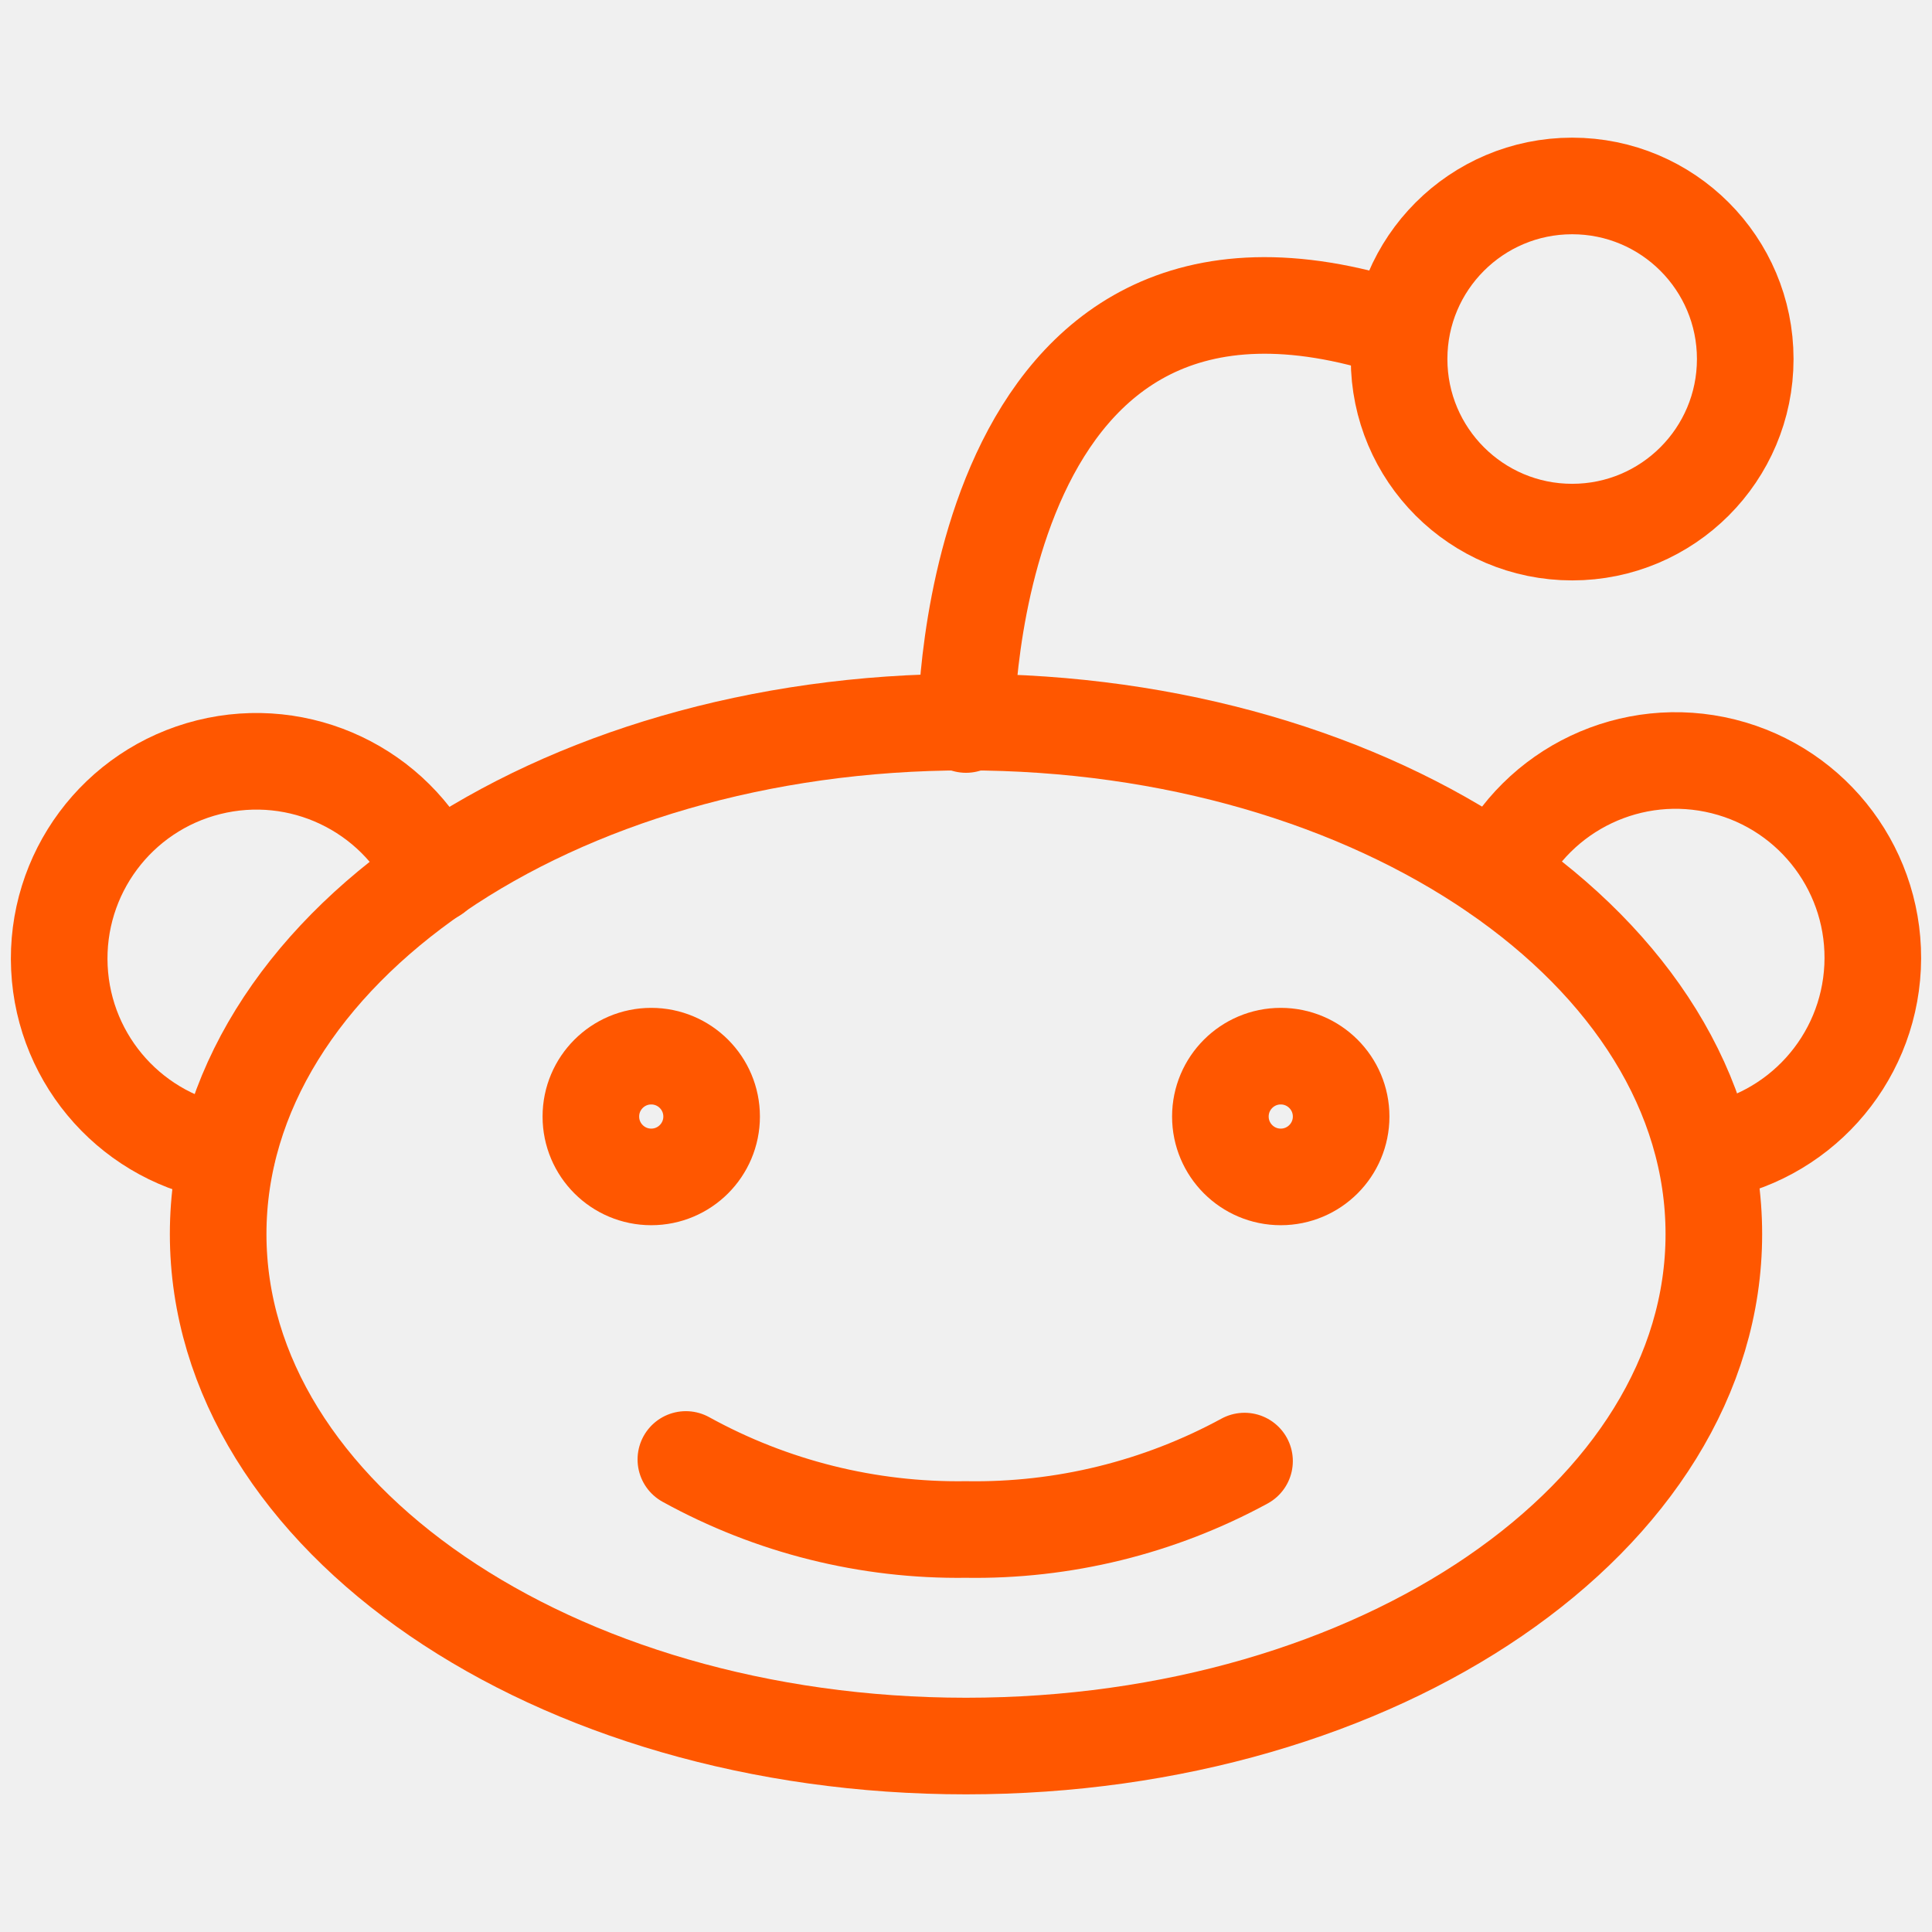
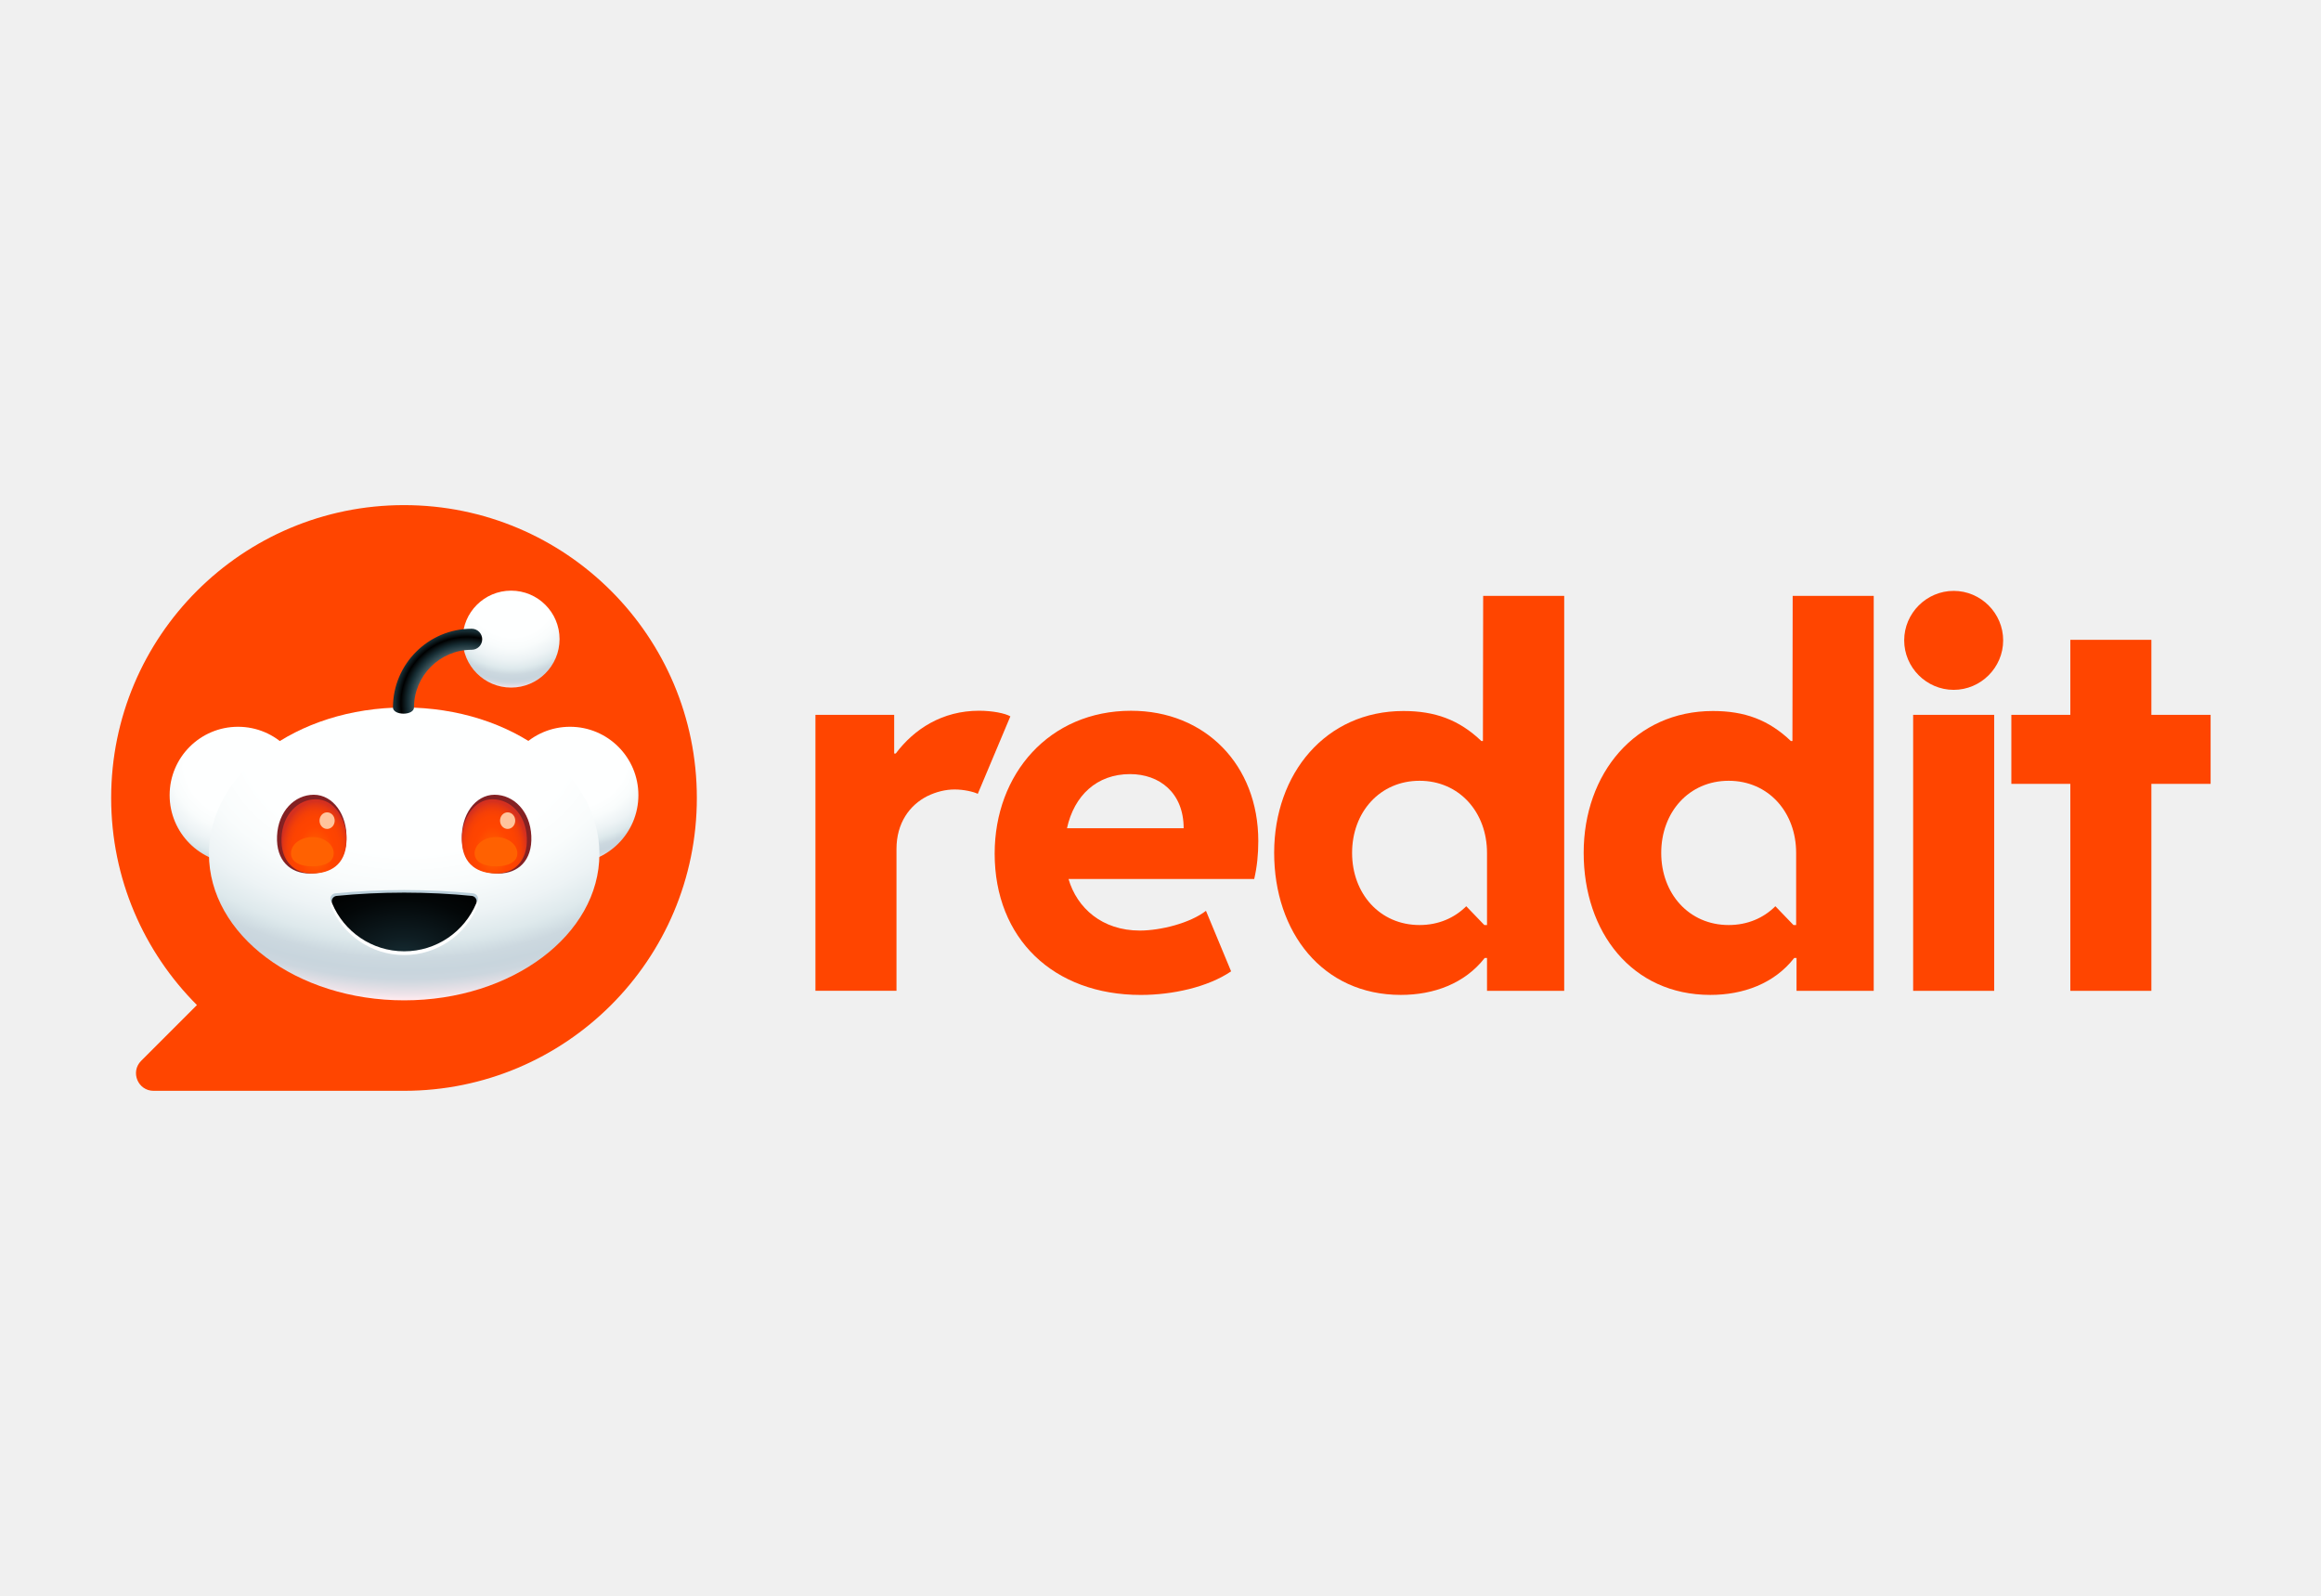
- <svg xmlns="http://www.w3.org/2000/svg" id="Regular" viewBox="0 0 24 24">
-   <defs>
-     <style>.cls-1{stroke-width:1.2;stroke:
-             #FF5700;;fill:none;;stroke-linecap:round;stroke-linejoin:round;;}</style>
-   </defs>
-   <ellipse class="cls-1" cx="12" cy="15.33" rx="9.29" ry="6.36" />
-   <path class="cls-1" d="M15.46,18.15A7,7,0,0,1,12,19a7,7,0,0,1-3.48-.87" />
-   <path class="cls-1" d="M16.66,13.87a.75.75,0,1,1-.75-.75.75.75,0,0,1,.75.75" />
-   <path class="cls-1" d="M8.84,13.87a.75.75,0,1,1-.75-.75.75.75,0,0,1,.75.75" />
-   <path class="cls-1" d="M18.6,10.85a2.45,2.45,0,1,1,2.58,3.47" />
-   <circle class="cls-1" cx="19.53" cy="4.46" r="2.15" />
-   <path class="cls-1" d="M5.4,10.86a2.45,2.45,0,1,0-2.58,3.47" />
-   <path class="cls-1" d="M12,9s0-6.67,5.38-4.91" />
+ <svg xmlns="http://www.w3.org/2000/svg" xmlns:xlink="http://www.w3.org/1999/xlink" version="1.0" id="Layer_1" x="0px" y="0px" viewBox="0 0 856 588.55" style="enable-background:new 0 0 856 588.55;" xml:space="preserve">
+   <style type="text/css">
+ 	.st0{fill:url(#SVGID_1_);}
+ 	.st1{fill:url(#SVGID_00000165224007702282520620000001963148992954873997_);}
+ 	.st2{fill:url(#SVGID_00000133502465312549189520000004369497585193996694_);}
+ 	.st3{fill:#842123;}
+ 	.st4{fill:url(#SVGID_00000060739514215985228910000002822884866075445145_);}
+ 	.st5{fill:url(#SVGID_00000023247296886441730820000018320949635254093210_);}
+ 	.st6{fill:#FFC49C;}
+ 	.st7{fill:#BBCFDA;}
+ 	.st8{fill:#FFFFFF;}
+ 	.st9{fill:url(#SVGID_00000086658165426221020670000004772035237048326072_);}
+ 	.st10{fill:url(#SVGID_00000049214650688821135410000001619997662148953267_);}
+ 	.st11{fill:url(#SVGID_00000182493674122759807280000007065444828160842393_);}
+ 	.st12{fill:#FF6101;}
+ 	.st13{fill:#FF4500;}
+ </style>
+   <symbol id="Snoo" viewBox="-216.1 -188.86 432.21 377.72">
+     <g>
+       <radialGradient id="SVGID_1_" cx="154.385" cy="1202.981" r="127.45" fx="154.385" fy="1212.101" gradientTransform="matrix(1 0 0 0.87 0 -1084.44)" gradientUnits="userSpaceOnUse">
+         <stop offset="0" style="stop-color:#FEFFFF" />
+         <stop offset="0.4" style="stop-color:#FEFFFF" />
+         <stop offset="0.51" style="stop-color:#F9FCFC" />
+         <stop offset="0.62" style="stop-color:#EDF3F5" />
+         <stop offset="0.7" style="stop-color:#DEE9EC" />
+         <stop offset="0.72" style="stop-color:#D8E4E8" />
+         <stop offset="0.76" style="stop-color:#CCD8DF" />
+         <stop offset="0.8" style="stop-color:#C8D5DD" />
+         <stop offset="0.83" style="stop-color:#CCD6DE" />
+         <stop offset="0.85" style="stop-color:#D8DBE2" />
+         <stop offset="0.88" style="stop-color:#EDE3E9" />
+         <stop offset="0.9" style="stop-color:#FFEBEF" />
+       </radialGradient>
+       <circle class="st0" cx="153.06" cy="-0.31" r="63.05" />
+       <radialGradient id="SVGID_00000105386287501514902370000016239983044772598164_" cx="-151.725" cy="-37.27" r="127.45" fx="-151.725" fy="-28.15" gradientUnits="userSpaceOnUse">
+         <stop offset="0" style="stop-color:#FEFFFF" />
+         <stop offset="0.4" style="stop-color:#FEFFFF" />
+         <stop offset="0.51" style="stop-color:#F9FCFC" />
+         <stop offset="0.62" style="stop-color:#EDF3F5" />
+         <stop offset="0.7" style="stop-color:#DEE9EC" />
+         <stop offset="0.72" style="stop-color:#D8E4E8" />
+         <stop offset="0.76" style="stop-color:#CCD8DF" />
+         <stop offset="0.8" style="stop-color:#C8D5DD" />
+         <stop offset="0.83" style="stop-color:#CCD6DE" />
+         <stop offset="0.85" style="stop-color:#D8DBE2" />
+         <stop offset="0.88" style="stop-color:#EDE3E9" />
+         <stop offset="0.9" style="stop-color:#FFEBEF" />
+       </radialGradient>
+       <circle style="fill:url(#SVGID_00000105386287501514902370000016239983044772598164_);" cx="-153.05" cy="-0.31" r="63.05" />
+       <radialGradient id="SVGID_00000168815798996223081950000013840792387800997782_" cx="4.035" cy="3503.423" r="384.44" gradientTransform="matrix(1 0 0 0.7 0 -2506.35)" gradientUnits="userSpaceOnUse">
+         <stop offset="0" style="stop-color:#FEFFFF" />
+         <stop offset="0.4" style="stop-color:#FEFFFF" />
+         <stop offset="0.51" style="stop-color:#F9FCFC" />
+         <stop offset="0.62" style="stop-color:#EDF3F5" />
+         <stop offset="0.7" style="stop-color:#DEE9EC" />
+         <stop offset="0.72" style="stop-color:#D8E4E8" />
+         <stop offset="0.76" style="stop-color:#CCD8DF" />
+         <stop offset="0.8" style="stop-color:#C8D5DD" />
+         <stop offset="0.83" style="stop-color:#CCD6DE" />
+         <stop offset="0.85" style="stop-color:#D8DBE2" />
+         <stop offset="0.88" style="stop-color:#EDE3E9" />
+         <stop offset="0.9" style="stop-color:#FFEBEF" />
+       </radialGradient>
+       <ellipse style="fill:url(#SVGID_00000168815798996223081950000013840792387800997782_);" cx="0.16" cy="53.86" rx="180" ry="135" />
+       <g>
+         <path class="st3" d="M-53.07,40.73C-54.12,63.6-69.29,71.9-86.98,71.9s-31.15-11.71-30.09-34.58     c1.05-22.87,16.23-38.01,33.91-38.01S-52.01,17.85-53.07,40.73L-53.07,40.73z" />
+         <path class="st3" d="M117.38,37.32c1.05,22.87-12.42,34.58-30.09,34.58s-32.85-8.3-33.91-31.17C52.33,17.86,65.8-0.69,83.47-0.69     S116.32,14.44,117.38,37.32L117.38,37.32z" />
+       </g>
+       <radialGradient id="SVGID_00000069361447949215980580000015894570221781854397_" cx="-81.405" cy="-2563.493" r="32.12" gradientTransform="matrix(1 0 0 1.46 0 3794.9)" gradientUnits="userSpaceOnUse">
+         <stop offset="0" style="stop-color:#FF6600" />
+         <stop offset="0.5" style="stop-color:#FF4500" />
+         <stop offset="0.7" style="stop-color:#FC4301" />
+         <stop offset="0.82" style="stop-color:#F43F07" />
+         <stop offset="0.92" style="stop-color:#E53812" />
+         <stop offset="1" style="stop-color:#D4301F" />
+       </radialGradient>
+       <path style="fill:url(#SVGID_00000069361447949215980580000015894570221781854397_);" d="M-53.05,42.73    C-54.04,64.14-68.24,71.9-84.78,71.9s-29.15-11.63-28.16-33.03c0.99-21.41,15.19-35.41,31.73-35.41S-52.07,21.32-53.05,42.73    L-53.05,42.73z" />
+       <radialGradient id="SVGID_00000098943211279690425320000005794874445908243891_" cx="21949.606" cy="-2563.493" r="32.12" gradientTransform="matrix(-1 0 0 1.46 22031.32 3794.9)" gradientUnits="userSpaceOnUse">
+         <stop offset="0" style="stop-color:#FF6600" />
+         <stop offset="0.5" style="stop-color:#FF4500" />
+         <stop offset="0.7" style="stop-color:#FC4301" />
+         <stop offset="0.82" style="stop-color:#F43F07" />
+         <stop offset="0.92" style="stop-color:#E53812" />
+         <stop offset="1" style="stop-color:#D4301F" />
+       </radialGradient>
+       <path style="fill:url(#SVGID_00000098943211279690425320000005794874445908243891_);" d="M53.37,42.73    C54.35,64.14,68.56,71.9,85.1,71.9s29.15-11.63,28.16-33.03C112.27,17.46,98.07,3.46,81.53,3.46S52.38,21.32,53.37,42.73    L53.37,42.73z" />
+       <ellipse class="st6" cx="-70.91" cy="23.18" rx="7" ry="7.64" />
+       <ellipse class="st6" cx="95.54" cy="23.18" rx="7" ry="7.64" />
+       <path class="st7" d="M0.15,87.16c-22.32,0-43.71,1.08-63.49,3.04c-3.38,0.34-5.52,3.78-4.21,6.86    c11.08,25.97,37.22,44.21,67.7,44.21s56.62-18.24,67.7-44.21c1.31-3.08-0.83-6.52-4.21-6.86C43.86,88.23,22.47,87.16,0.15,87.16    L0.15,87.16z" />
+       <path class="st8" d="M0.15,92.12c-22.25,0-43.57,1.09-63.29,3.09c-3.37,0.34-5.51,3.84-4.2,6.97    c11.05,26.38,37.1,44.91,67.49,44.91s56.44-18.53,67.49-44.91c1.31-3.12-0.83-6.62-4.2-6.97C43.72,93.21,22.4,92.12,0.15,92.12    L0.15,92.12z" />
+       <radialGradient id="SVGID_00000121988990304105269500000002037091179998983575_" cx="-0.175" cy="4425.489" r="113.26" gradientTransform="matrix(1 0 0 0.66 0 -2769.87)" gradientUnits="userSpaceOnUse">
+         <stop offset="0" style="stop-color:#172E35" />
+         <stop offset="0.29" style="stop-color:#0E1C21" />
+         <stop offset="0.73" style="stop-color:#030708" />
+         <stop offset="1" style="stop-color:#000000" />
+       </radialGradient>
+       <path style="fill:url(#SVGID_00000121988990304105269500000002037091179998983575_);" d="M0.15,89.54    c-21.9,0-42.89,1.08-62.3,3.04c-3.32,0.34-5.42,3.78-4.13,6.86c10.87,25.97,36.52,44.21,66.44,44.21s55.56-18.24,66.44-44.21    c1.29-3.08-0.81-6.52-4.13-6.86C43.06,90.61,22.07,89.54,0.15,89.54L0.15,89.54z" />
+       <radialGradient id="SVGID_00000150814841765609134470000006904439060531693720_" cx="99.705" cy="-16" r="99.42" gradientTransform="matrix(1 0 0 0.98 0 -169.7198)" gradientUnits="userSpaceOnUse">
+         <stop offset="0" style="stop-color:#FEFFFF" />
+         <stop offset="0.4" style="stop-color:#FEFFFF" />
+         <stop offset="0.51" style="stop-color:#F9FCFC" />
+         <stop offset="0.62" style="stop-color:#EDF3F5" />
+         <stop offset="0.7" style="stop-color:#DEE9EC" />
+         <stop offset="0.72" style="stop-color:#D8E4E8" />
+         <stop offset="0.76" style="stop-color:#CCD8DF" />
+         <stop offset="0.8" style="stop-color:#C8D5DD" />
+         <stop offset="0.83" style="stop-color:#CCD6DE" />
+         <stop offset="0.85" style="stop-color:#D8DBE2" />
+         <stop offset="0.88" style="stop-color:#EDE3E9" />
+         <stop offset="0.9" style="stop-color:#FFEBEF" />
+       </radialGradient>
+       <circle style="fill:url(#SVGID_00000150814841765609134470000006904439060531693720_);" cx="98.74" cy="-144.18" r="44.68" />
+       <radialGradient id="SVGID_00000048497775551503425380000011042547851137944497_" cx="58.275" cy="-85.04" r="81.49" gradientUnits="userSpaceOnUse">
+         <stop offset="0.48" style="stop-color:#7A9299" />
+         <stop offset="0.67" style="stop-color:#172E35" />
+         <stop offset="0.75" style="stop-color:#000000" />
+         <stop offset="0.82" style="stop-color:#172E35" />
+       </radialGradient>
+       <path style="fill:url(#SVGID_00000048497775551503425380000011042547851137944497_);" d="M-0.49-75.45    c-5.35,0-9.69-2.24-9.69-5.69c0-40.03,32.56-72.59,72.59-72.59c5.35,0,9.69,4.34,9.69,9.69c0,5.35-4.34,9.69-9.69,9.69    c-29.34,0-53.22,23.87-53.22,53.22c0,3.45-4.34,5.69-9.69,5.69L-0.49-75.45z" />
+       <path class="st12" d="M-64.82,53.32c0,8.28-8.81,12-19.69,12s-19.69-3.72-19.69-12s8.81-15,19.69-15S-64.82,45.04-64.82,53.32z" />
+       <path class="st12" d="M104.5,53.32c0,8.28-8.81,12-19.69,12s-19.69-3.72-19.69-12s8.81-15,19.69-15S104.5,45.04,104.5,53.32z" />
+     </g>
+   </symbol>
+   <path class="st13" d="M149,186.28L149,186.28c-59.65,0-108,48.35-108,108l0,0c0,29.82,12.09,56.82,31.63,76.37l-20.57,20.57  c-4.08,4.08-1.19,11.06,4.58,11.06H149l0,0c59.65,0,108-48.35,108-108l0,0C257,234.63,208.65,186.28,149,186.28z" />
+   <use xlink:href="#Snoo" width="432.21" height="377.72" x="-216.1" y="-188.86" transform="matrix(0.4 0 0 0.4 149.002 293.3696)" style="overflow:visible;" />
+   <g>
+     <path class="st13" d="M372.62,264.2l-12.01,28.56c-1.51-0.76-5.11-1.61-8.51-1.61s-6.81,0.85-10.12,2.46   c-6.53,3.31-11.35,9.93-11.35,19.48v52.3h-29.89V263.62h29.04v14.28h0.57c6.81-9.08,17.21-15.79,30.74-15.79   c4.92,0,9.65,0.95,11.54,2.08L372.62,264.2z" />
+     <path class="st13" d="M366.84,314.8c0-29.41,20.15-52.68,50.32-52.68c27.33,0,46.91,19.96,46.91,48.05c0,4.92-0.47,9.55-1.51,14   h-68.48c3.12,10.69,12.39,19.01,26.29,19.01c7.66,0,18.54-2.74,24.4-7.28l9.27,22.32c-8.61,5.86-21.75,8.7-33.29,8.7   C388.5,366.92,366.84,346.11,366.84,314.8L366.84,314.8z M393.51,305.44h43.03c0-13.05-8.89-19.96-19.77-19.96   C404.47,285.48,396.15,293.42,393.51,305.44L393.51,305.44z" />
+     <path class="st13" d="M720.53,217.91c10.03,0,18.25,8.23,18.25,18.25c0,10.02-8.23,18.25-18.25,18.25s-18.25-8.23-18.25-18.25   C702.28,226.14,710.51,217.91,720.53,217.91z M735.47,365.4h-29.89V263.63h29.89V365.4z" />
+     <path class="st13" d="M547,219.75l-0.09,53.53h-0.57c-8.23-7.85-17.12-11.07-28.75-11.07c-28.66,0-47.67,23.08-47.67,52.3   c0,29.22,17.78,52.4,46.72,52.4c12.11,0,23.55-4.16,30.93-13.62h0.85v12.11h28.47V219.75H547L547,219.75z M548.42,341.14h-0.99   l-6.67-6.93c-4.34,4.33-10.28,6.93-17.22,6.93c-14.64,0-24.88-11.58-24.88-26.6c0-15.02,10.24-26.6,24.88-26.6   c14.64,0,24.88,11.58,24.88,26.6V341.14z" />
+     <path class="st13" d="M661.15,219.75l-0.09,53.53h-0.57c-8.23-7.85-17.12-11.07-28.75-11.07c-28.66,0-47.67,23.08-47.67,52.3   c0,29.22,17.78,52.4,46.72,52.4c12.11,0,23.55-4.16,30.93-13.62h0.85v12.11h28.47V219.75H661.15L661.15,219.75z M662.43,341.14   h-0.99l-6.67-6.93c-4.34,4.33-10.28,6.93-17.22,6.93c-14.64,0-24.88-11.58-24.88-26.6c0-15.02,10.24-26.6,24.88-26.6   s24.88,11.58,24.88,26.6L662.43,341.14L662.43,341.14z" />
+     <path class="st13" d="M793.44,263.63h21.85v25.44h-21.85v76.33h-29.89v-76.33H741.8v-25.44h21.75v-27.66h29.89   C793.44,235.97,793.44,263.63,793.44,263.63z" />
+   </g>
</svg>
